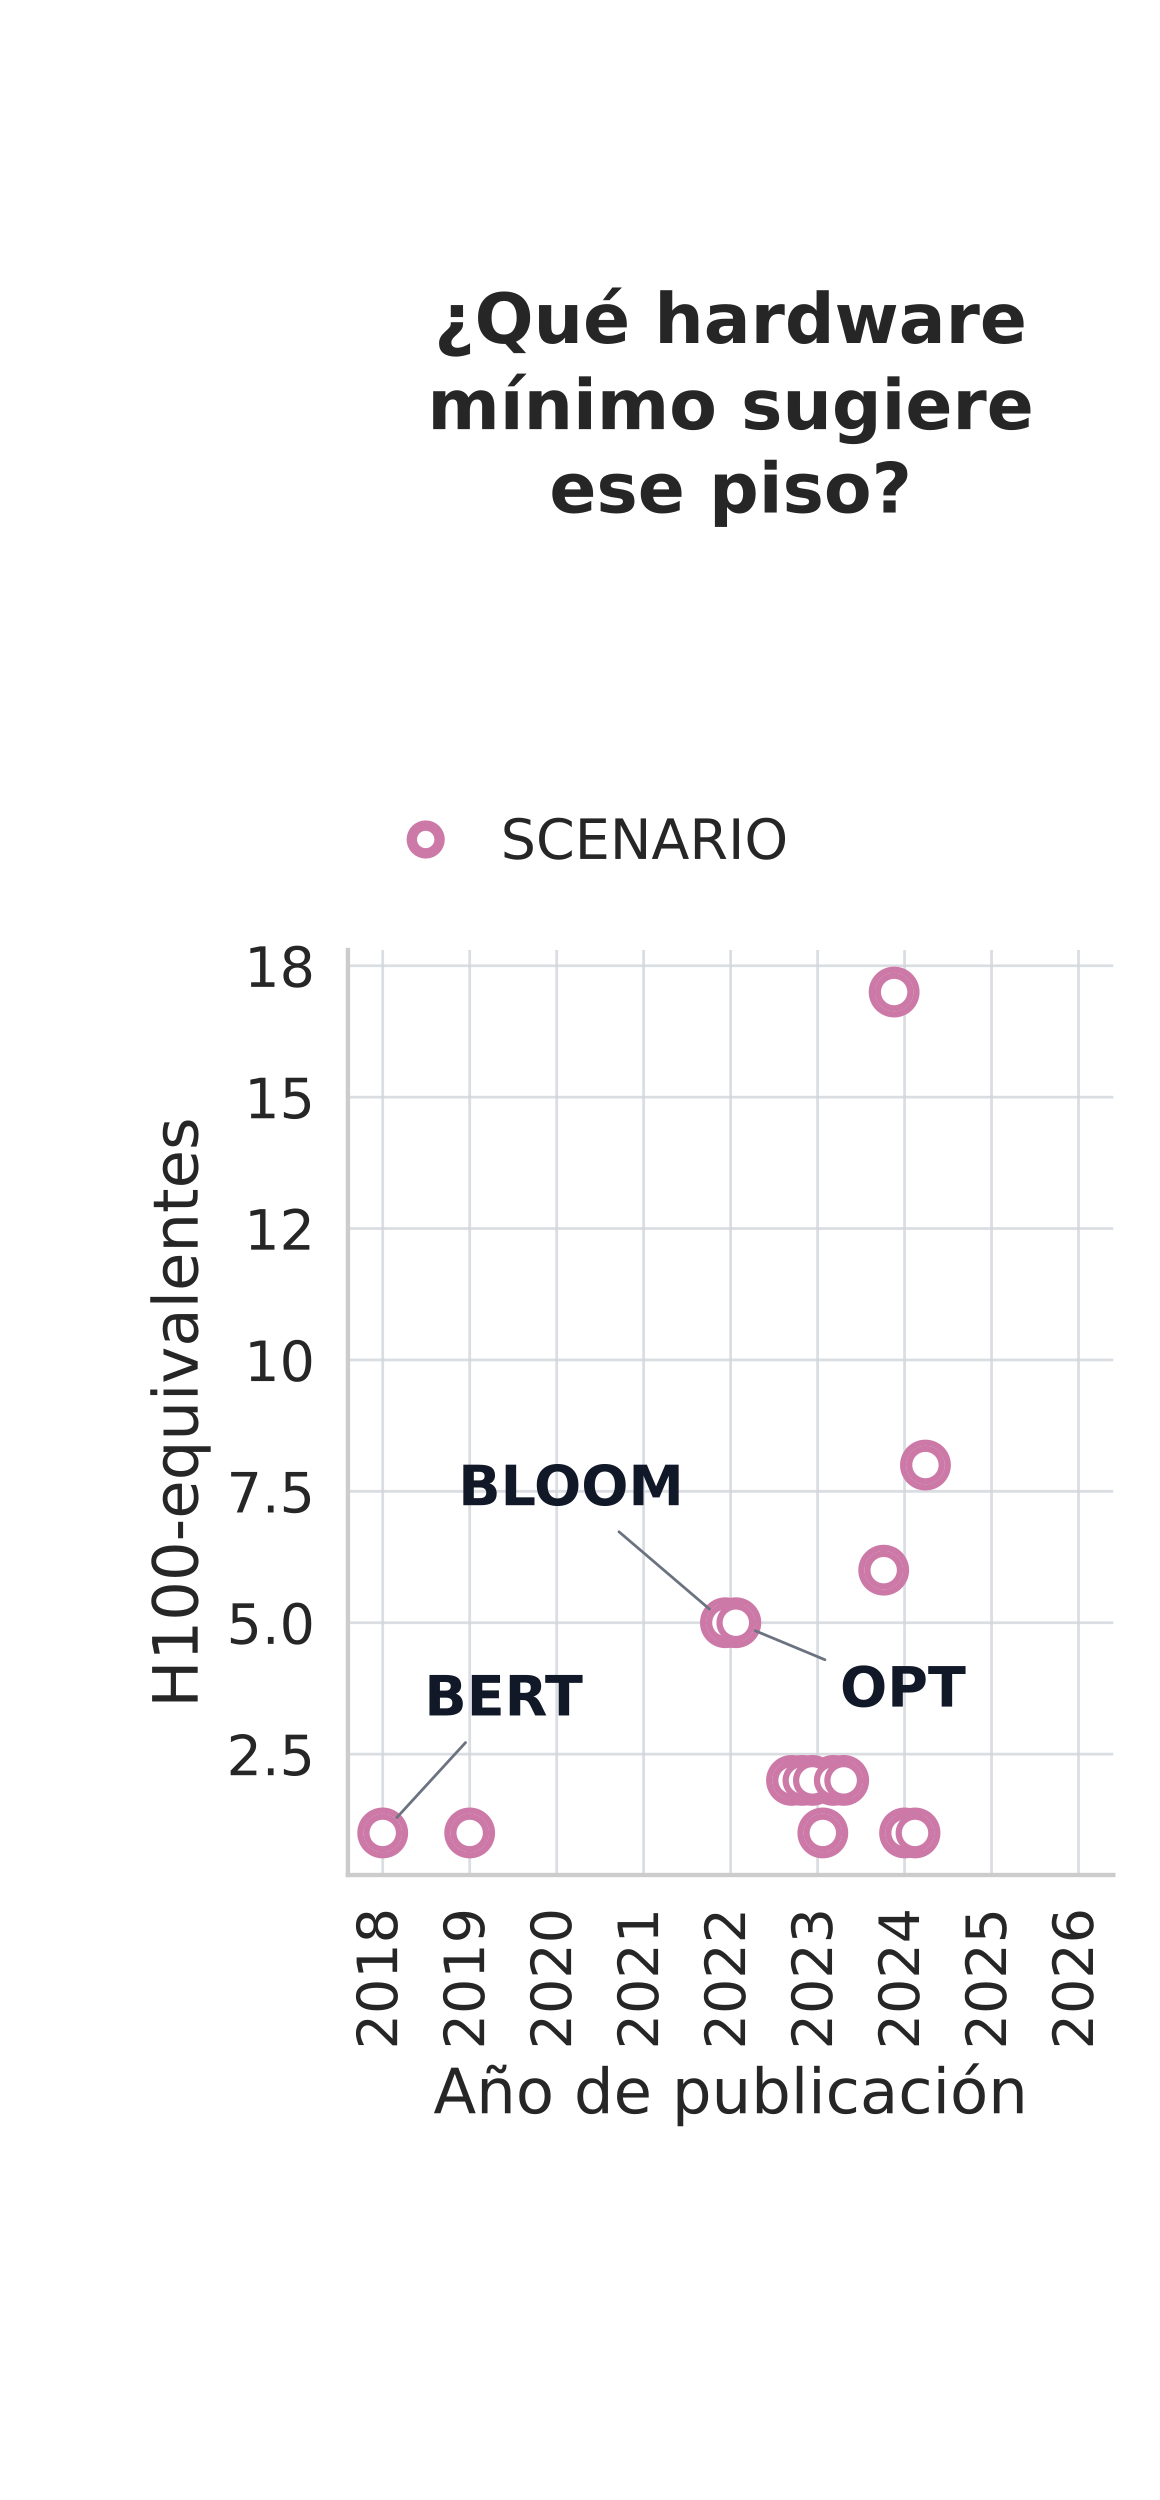
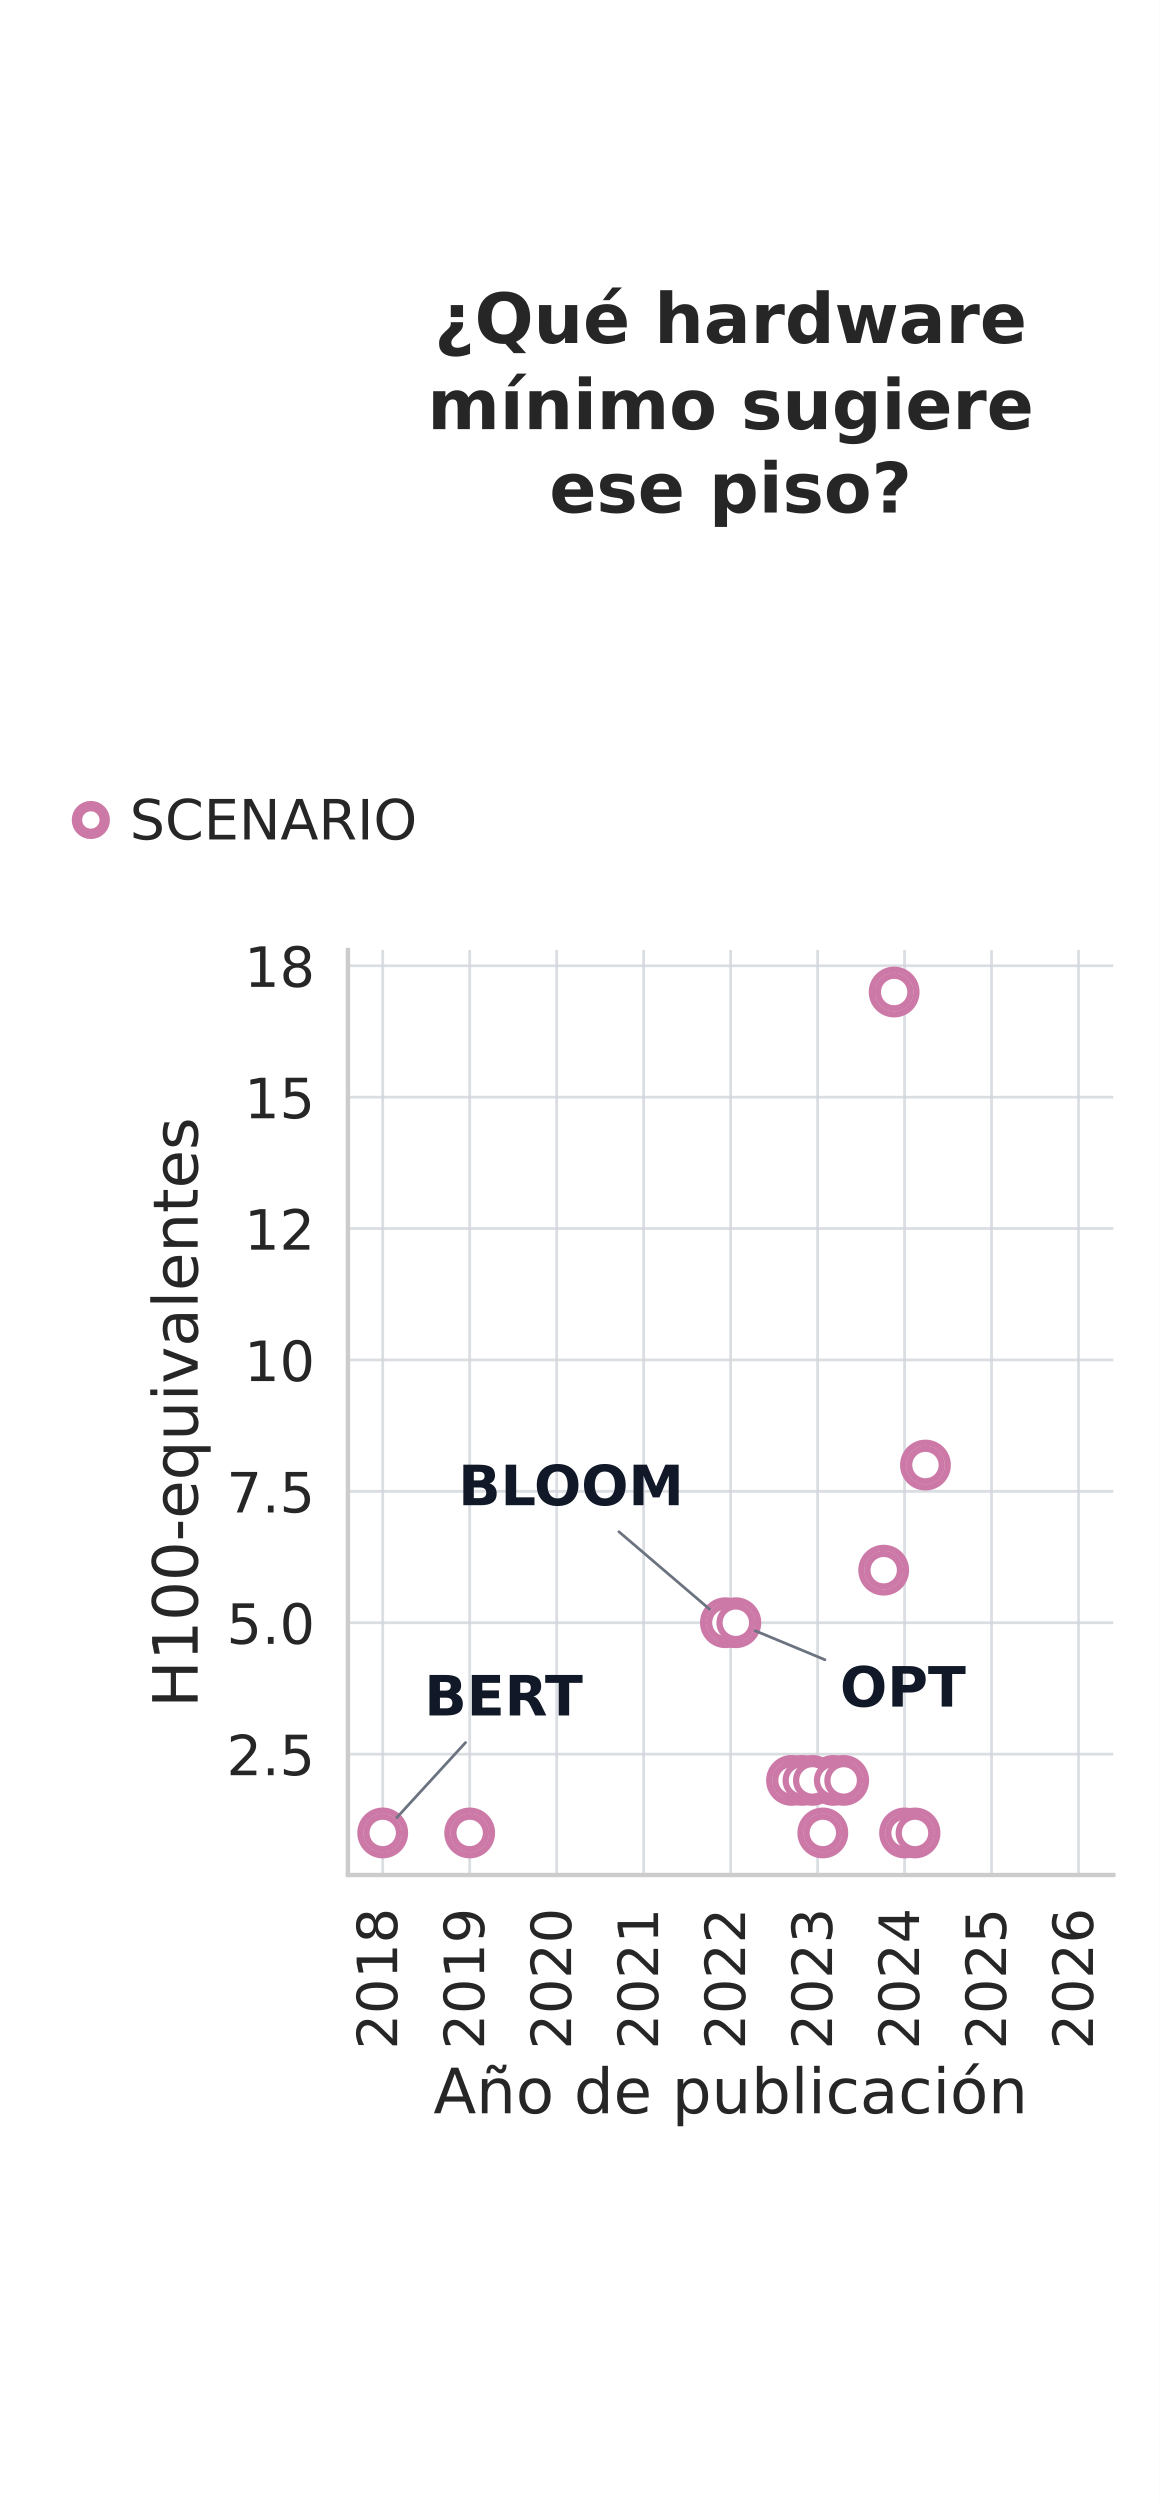
<svg xmlns="http://www.w3.org/2000/svg" xmlns:xlink="http://www.w3.org/1999/xlink" aria-labelledby="h100_capacity_floor-title h100_capacity_floor-desc" data-figure-id="h100_capacity_floor" data-route="essential" height="720pt" role="img" style="max-width:100%;height:auto" version="1.1" viewBox="0 0 334 720" width="334pt">
  <defs>
    <style type="text/css">*{stroke-linejoin: round; stroke-linecap: butt}</style>
  </defs>
  <g id="figure_1">
    <g id="patch_1">
      <path d="M 0 720  L 334 720  L 334 0  L 0 0  z " style="fill: #ffffff" />
    </g>
    <g id="axes_1">
      <g id="patch_2">
        <path d="M 100.2 540  L 320.64 540  L 320.64 273.6  L 100.2 273.6  z " style="fill: #ffffff" />
      </g>
      <g id="matplotlib.axis_1">
        <g id="xtick_1">
          <g id="line2d_1">
            <path clip-path="url(#p2995dd77b6)" d="M 110.22 540  L 110.22 273.6  " style="fill: none; stroke: #d1d5db; stroke-opacity: 0.8; stroke-width: 0.8; stroke-linecap: round" />
          </g>
          <g id="text_1">
            <text style="font-size: 16px; font-family: 'DejaVu Sans'; fill: #262626" transform="translate(114.3762 590.22) rotate(-90)">2018</text>
          </g>
        </g>
        <g id="xtick_2">
          <g id="line2d_2">
            <path clip-path="url(#p2995dd77b6)" d="M 135.27 540  L 135.27 273.6  " style="fill: none; stroke: #d1d5db; stroke-opacity: 0.8; stroke-width: 0.8; stroke-linecap: round" />
          </g>
          <g id="text_2">
            <text style="font-size: 16px; font-family: 'DejaVu Sans'; fill: #262626" transform="translate(139.4263 590.22) rotate(-90)">2019</text>
          </g>
        </g>
        <g id="xtick_3">
          <g id="line2d_3">
            <path clip-path="url(#p2995dd77b6)" d="M 160.32 540  L 160.32 273.6  " style="fill: none; stroke: #d1d5db; stroke-opacity: 0.8; stroke-width: 0.8; stroke-linecap: round" />
          </g>
          <g id="text_3">
            <text style="font-size: 16px; font-family: 'DejaVu Sans'; fill: #262626" transform="translate(164.4762 590.22) rotate(-90)">2020</text>
          </g>
        </g>
        <g id="xtick_4">
          <g id="line2d_4">
            <path clip-path="url(#p2995dd77b6)" d="M 185.37 540  L 185.37 273.6  " style="fill: none; stroke: #d1d5db; stroke-opacity: 0.8; stroke-width: 0.8; stroke-linecap: round" />
          </g>
          <g id="text_4">
            <text style="font-size: 16px; font-family: 'DejaVu Sans'; fill: #262626" transform="translate(189.5263 590.22) rotate(-90)">2021</text>
          </g>
        </g>
        <g id="xtick_5">
          <g id="line2d_5">
            <path clip-path="url(#p2995dd77b6)" d="M 210.42 540  L 210.42 273.6  " style="fill: none; stroke: #d1d5db; stroke-opacity: 0.8; stroke-width: 0.8; stroke-linecap: round" />
          </g>
          <g id="text_5">
            <text style="font-size: 16px; font-family: 'DejaVu Sans'; fill: #262626" transform="translate(214.5762 590.22) rotate(-90)">2022</text>
          </g>
        </g>
        <g id="xtick_6">
          <g id="line2d_6">
            <path clip-path="url(#p2995dd77b6)" d="M 235.47 540  L 235.47 273.6  " style="fill: none; stroke: #d1d5db; stroke-opacity: 0.8; stroke-width: 0.8; stroke-linecap: round" />
          </g>
          <g id="text_6">
            <text style="font-size: 16px; font-family: 'DejaVu Sans'; fill: #262626" transform="translate(239.6262 590.22) rotate(-90)">2023</text>
          </g>
        </g>
        <g id="xtick_7">
          <g id="line2d_7">
            <path clip-path="url(#p2995dd77b6)" d="M 260.52 540  L 260.52 273.6  " style="fill: none; stroke: #d1d5db; stroke-opacity: 0.8; stroke-width: 0.8; stroke-linecap: round" />
          </g>
          <g id="text_7">
            <text style="font-size: 16px; font-family: 'DejaVu Sans'; fill: #262626" transform="translate(264.6762 590.22) rotate(-90)">2024</text>
          </g>
        </g>
        <g id="xtick_8">
          <g id="line2d_8">
            <path clip-path="url(#p2995dd77b6)" d="M 285.57 540  L 285.57 273.6  " style="fill: none; stroke: #d1d5db; stroke-opacity: 0.8; stroke-width: 0.8; stroke-linecap: round" />
          </g>
          <g id="text_8">
            <text style="font-size: 16px; font-family: 'DejaVu Sans'; fill: #262626" transform="translate(289.7262 590.22) rotate(-90)">2025</text>
          </g>
        </g>
        <g id="xtick_9">
          <g id="line2d_9">
            <path clip-path="url(#p2995dd77b6)" d="M 310.62 540  L 310.62 273.6  " style="fill: none; stroke: #d1d5db; stroke-opacity: 0.8; stroke-width: 0.8; stroke-linecap: round" />
          </g>
          <g id="text_9">
            <text style="font-size: 16px; font-family: 'DejaVu Sans'; fill: #262626" transform="translate(314.7763 590.22) rotate(-90)">2026</text>
          </g>
        </g>
        <g id="text_10">
          <text style="font-size: 18px; font-family: 'DejaVu Sans'; text-anchor: middle; fill: #262626" transform="rotate(-0 210.42 608.6172)" x="210.42" y="608.617">Año de publicación</text>
        </g>
      </g>
      <g id="matplotlib.axis_2">
        <g id="ytick_1">
          <g id="line2d_10">
            <path clip-path="url(#p2995dd77b6)" d="M 100.2 505.186  L 320.64 505.186  " style="fill: none; stroke: #d1d5db; stroke-opacity: 0.8; stroke-width: 0.8; stroke-linecap: round" />
          </g>
          <g id="text_11">
            <text style="font-size: 16px; font-family: 'DejaVu Sans'; text-anchor: end; fill: #262626" transform="rotate(-0 90.7 511.2645)" x="90.7" y="511.264">2.5</text>
          </g>
        </g>
        <g id="ytick_2">
          <g id="line2d_11">
            <path clip-path="url(#p2995dd77b6)" d="M 100.2 467.345  L 320.64 467.345  " style="fill: none; stroke: #d1d5db; stroke-opacity: 0.8; stroke-width: 0.8; stroke-linecap: round" />
          </g>
          <g id="text_12">
            <text style="font-size: 16px; font-family: 'DejaVu Sans'; text-anchor: end; fill: #262626" transform="rotate(-0 90.7 473.4236)" x="90.7" y="473.424">5.0</text>
          </g>
        </g>
        <g id="ytick_3">
          <g id="line2d_12">
            <path clip-path="url(#p2995dd77b6)" d="M 100.2 429.505  L 320.64 429.505  " style="fill: none; stroke: #d1d5db; stroke-opacity: 0.8; stroke-width: 0.8; stroke-linecap: round" />
          </g>
          <g id="text_13">
            <text style="font-size: 16px; font-family: 'DejaVu Sans'; text-anchor: end; fill: #262626" transform="rotate(-0 90.7 435.5827)" x="90.7" y="435.583">7.5</text>
          </g>
        </g>
        <g id="ytick_4">
          <g id="line2d_13">
            <path clip-path="url(#p2995dd77b6)" d="M 100.2 391.664  L 320.64 391.664  " style="fill: none; stroke: #d1d5db; stroke-opacity: 0.8; stroke-width: 0.8; stroke-linecap: round" />
          </g>
          <g id="text_14">
            <text style="font-size: 16px; font-family: 'DejaVu Sans'; text-anchor: end; fill: #262626" transform="rotate(-0 90.7 397.7418)" x="90.7" y="397.742">10</text>
          </g>
        </g>
        <g id="ytick_5">
          <g id="line2d_14">
            <path clip-path="url(#p2995dd77b6)" d="M 100.2 353.823  L 320.64 353.823  " style="fill: none; stroke: #d1d5db; stroke-opacity: 0.8; stroke-width: 0.8; stroke-linecap: round" />
          </g>
          <g id="text_15">
            <text style="font-size: 16px; font-family: 'DejaVu Sans'; text-anchor: end; fill: #262626" transform="rotate(-0 90.7 359.9009)" x="90.7" y="359.901">12</text>
          </g>
        </g>
        <g id="ytick_6">
          <g id="line2d_15">
            <path clip-path="url(#p2995dd77b6)" d="M 100.2 315.982  L 320.64 315.982  " style="fill: none; stroke: #d1d5db; stroke-opacity: 0.8; stroke-width: 0.8; stroke-linecap: round" />
          </g>
          <g id="text_16">
            <text style="font-size: 16px; font-family: 'DejaVu Sans'; text-anchor: end; fill: #262626" transform="rotate(-0 90.7 322.0599)" x="90.7" y="322.06">15</text>
          </g>
        </g>
        <g id="ytick_7">
          <g id="line2d_16">
            <path clip-path="url(#p2995dd77b6)" d="M 100.2 278.141  L 320.64 278.141  " style="fill: none; stroke: #d1d5db; stroke-opacity: 0.8; stroke-width: 0.8; stroke-linecap: round" />
          </g>
          <g id="text_17">
            <text style="font-size: 16px; font-family: 'DejaVu Sans'; text-anchor: end; fill: #262626" transform="rotate(-0 90.7 284.219)" x="90.7" y="284.219">18</text>
          </g>
        </g>
        <g id="text_18">
          <text style="font-size: 18px; font-family: 'DejaVu Sans'; text-anchor: middle; fill: #262626" transform="rotate(-90 56.93078 406.8)" x="56.931" y="406.8">H100-equivalentes</text>
        </g>
      </g>
      <g id="patch_3">
        <path d="M 100.2 540  L 100.2 273.6  " style="fill: none; stroke: #cccccc; stroke-width: 1.25; stroke-linejoin: miter; stroke-linecap: square" />
      </g>
      <g id="patch_4">
        <path d="M 100.2 540  L 320.64 540  " style="fill: none; stroke: #cccccc; stroke-width: 1.25; stroke-linejoin: miter; stroke-linecap: square" />
      </g>
      <g data-outline-for="0" data-scenario-outline="true" id="scenario-outline-000">
        <path clip-path="url(#p2995dd77b6)" d="M 110.22 534.314  C 111.923 534.314 113.557 533.637 114.761 532.432  C 115.966 531.228 116.643 529.594 116.643 527.891  C 116.643 526.188 115.966 524.554 114.761 523.349  C 113.557 522.145 111.923 521.468 110.22 521.468  C 108.517 521.468 106.883 522.145 105.679 523.349  C 104.474 524.554 103.797 526.188 103.797 527.891  C 103.797 529.594 104.474 531.228 105.679 532.432  C 106.883 533.637 108.517 534.314 110.22 534.314  L 110.22 534.314  z " style="fill: none; stroke: #cc79a7; stroke-width: 1.8" />
      </g>
      <g data-outline-for="1" data-scenario-outline="true" id="scenario-outline-001">
        <path clip-path="url(#p2995dd77b6)" d="M 135.27 534.314  C 136.973 534.314 138.607 533.637 139.811 532.432  C 141.016 531.228 141.693 529.594 141.693 527.891  C 141.693 526.188 141.016 524.554 139.811 523.349  C 138.607 522.145 136.973 521.468 135.27 521.468  C 133.567 521.468 131.933 522.145 130.729 523.349  C 129.524 524.554 128.847 526.188 128.847 527.891  C 128.847 529.594 129.524 531.228 130.729 532.432  C 131.933 533.637 133.567 534.314 135.27 534.314  L 135.27 534.314  z " style="fill: none; stroke: #cc79a7; stroke-width: 1.8" />
      </g>
      <g data-outline-for="2" data-scenario-outline="true" id="scenario-outline-002">
        <path clip-path="url(#p2995dd77b6)" d="M 208.917 473.768  C 210.62 473.768 212.254 473.091 213.458 471.887  C 214.663 470.683 215.34 469.049 215.34 467.345  C 215.34 465.642 214.663 464.008 213.458 462.804  C 212.254 461.6 210.62 460.923 208.917 460.923  C 207.214 460.923 205.58 461.6 204.376 462.804  C 203.171 464.008 202.494 465.642 202.494 467.345  C 202.494 469.049 203.171 470.683 204.376 471.887  C 205.58 473.091 207.214 473.768 208.917 473.768  L 208.917 473.768  z " style="fill: none; stroke: #cc79a7; stroke-width: 1.8" />
      </g>
      <g data-outline-for="3" data-scenario-outline="true" id="scenario-outline-003">
        <path clip-path="url(#p2995dd77b6)" d="M 211.923 473.768  C 213.626 473.768 215.26 473.091 216.464 471.887  C 217.669 470.683 218.346 469.049 218.346 467.345  C 218.346 465.642 217.669 464.008 216.464 462.804  C 215.26 461.6 213.626 460.923 211.923 460.923  C 210.22 460.923 208.586 461.6 207.382 462.804  C 206.177 464.008 205.5 465.642 205.5 467.345  C 205.5 469.049 206.177 470.683 207.382 471.887  C 208.586 473.091 210.22 473.768 211.923 473.768  L 211.923 473.768  z " style="fill: none; stroke: #cc79a7; stroke-width: 1.8" />
      </g>
      <g data-outline-for="4" data-scenario-outline="true" id="scenario-outline-004">
        <path clip-path="url(#p2995dd77b6)" d="M 227.955 519.177  C 229.658 519.177 231.292 518.5 232.496 517.296  C 233.701 516.092 234.378 514.458 234.378 512.755  C 234.378 511.051 233.701 509.417 232.496 508.213  C 231.292 507.009 229.658 506.332 227.955 506.332  C 226.252 506.332 224.618 507.009 223.414 508.213  C 222.209 509.417 221.532 511.051 221.532 512.755  C 221.532 514.458 222.209 516.092 223.414 517.296  C 224.618 518.5 226.252 519.177 227.955 519.177  L 227.955 519.177  z " style="fill: none; stroke: #cc79a7; stroke-width: 1.8" />
      </g>
      <g data-outline-for="5" data-scenario-outline="true" id="scenario-outline-005">
        <path clip-path="url(#p2995dd77b6)" d="M 230.961 519.177  C 232.664 519.177 234.298 518.5 235.502 517.296  C 236.707 516.092 237.384 514.458 237.384 512.755  C 237.384 511.051 236.707 509.417 235.502 508.213  C 234.298 507.009 232.664 506.332 230.961 506.332  C 229.258 506.332 227.624 507.009 226.42 508.213  C 225.215 509.417 224.538 511.051 224.538 512.755  C 224.538 514.458 225.215 516.092 226.42 517.296  C 227.624 518.5 229.258 519.177 230.961 519.177  L 230.961 519.177  z " style="fill: none; stroke: #cc79a7; stroke-width: 1.8" />
      </g>
      <g data-outline-for="6" data-scenario-outline="true" id="scenario-outline-006">
        <path clip-path="url(#p2995dd77b6)" d="M 233.967 519.177  C 235.67 519.177 237.304 518.5 238.508 517.296  C 239.713 516.092 240.39 514.458 240.39 512.755  C 240.39 511.051 239.713 509.417 238.508 508.213  C 237.304 507.009 235.67 506.332 233.967 506.332  C 232.264 506.332 230.63 507.009 229.426 508.213  C 228.221 509.417 227.544 511.051 227.544 512.755  C 227.544 514.458 228.221 516.092 229.426 517.296  C 230.63 518.5 232.264 519.177 233.967 519.177  L 233.967 519.177  z " style="fill: none; stroke: #cc79a7; stroke-width: 1.8" />
      </g>
      <g data-outline-for="7" data-scenario-outline="true" id="scenario-outline-007">
        <path clip-path="url(#p2995dd77b6)" d="M 236.973 534.314  C 238.676 534.314 240.31 533.637 241.514 532.432  C 242.719 531.228 243.396 529.594 243.396 527.891  C 243.396 526.188 242.719 524.554 241.514 523.349  C 240.31 522.145 238.676 521.468 236.973 521.468  C 235.27 521.468 233.636 522.145 232.432 523.349  C 231.227 524.554 230.55 526.188 230.55 527.891  C 230.55 529.594 231.227 531.228 232.432 532.432  C 233.636 533.637 235.27 534.314 236.973 534.314  L 236.973 534.314  z " style="fill: none; stroke: #cc79a7; stroke-width: 1.8" />
      </g>
      <g data-outline-for="8" data-scenario-outline="true" id="scenario-outline-008">
        <path clip-path="url(#p2995dd77b6)" d="M 239.979 519.177  C 241.682 519.177 243.316 518.5 244.52 517.296  C 245.725 516.092 246.402 514.458 246.402 512.755  C 246.402 511.051 245.725 509.417 244.52 508.213  C 243.316 507.009 241.682 506.332 239.979 506.332  C 238.276 506.332 236.642 507.009 235.438 508.213  C 234.233 509.417 233.556 511.051 233.556 512.755  C 233.556 514.458 234.233 516.092 235.438 517.296  C 236.642 518.5 238.276 519.177 239.979 519.177  L 239.979 519.177  z " style="fill: none; stroke: #cc79a7; stroke-width: 1.8" />
      </g>
      <g data-outline-for="9" data-scenario-outline="true" id="scenario-outline-009">
        <path clip-path="url(#p2995dd77b6)" d="M 242.985 519.177  C 244.688 519.177 246.322 518.5 247.526 517.296  C 248.731 516.092 249.408 514.458 249.408 512.755  C 249.408 511.051 248.731 509.417 247.526 508.213  C 246.322 507.009 244.688 506.332 242.985 506.332  C 241.282 506.332 239.648 507.009 238.444 508.213  C 237.239 509.417 236.562 511.051 236.562 512.755  C 236.562 514.458 237.239 516.092 238.444 517.296  C 239.648 518.5 241.282 519.177 242.985 519.177  L 242.985 519.177  z " style="fill: none; stroke: #cc79a7; stroke-width: 1.8" />
      </g>
      <g data-outline-for="10" data-scenario-outline="true" id="scenario-outline-010">
        <path clip-path="url(#p2995dd77b6)" d="M 254.508 458.632  C 256.211 458.632 257.845 457.955 259.049 456.751  C 260.254 455.546 260.931 453.912 260.931 452.209  C 260.931 450.506 260.254 448.872 259.049 447.668  C 257.845 446.463 256.211 445.786 254.508 445.786  C 252.805 445.786 251.171 446.463 249.967 447.668  C 248.762 448.872 248.085 450.506 248.085 452.209  C 248.085 453.912 248.762 455.546 249.967 456.751  C 251.171 457.955 252.805 458.632 254.508 458.632  L 254.508 458.632  z " style="fill: none; stroke: #cc79a7; stroke-width: 1.8" />
      </g>
      <g data-outline-for="11" data-scenario-outline="true" id="scenario-outline-011">
        <path clip-path="url(#p2995dd77b6)" d="M 257.514 292.132  C 259.217 292.132 260.851 291.455 262.055 290.251  C 263.26 289.046 263.937 287.412 263.937 285.709  C 263.937 284.006 263.26 282.372 262.055 281.168  C 260.851 279.963 259.217 279.286 257.514 279.286  C 255.811 279.286 254.177 279.963 252.973 281.168  C 251.768 282.372 251.091 284.006 251.091 285.709  C 251.091 287.412 251.768 289.046 252.973 290.251  C 254.177 291.455 255.811 292.132 257.514 292.132  L 257.514 292.132  z " style="fill: none; stroke: #cc79a7; stroke-width: 1.8" />
      </g>
      <g data-outline-for="12" data-scenario-outline="true" id="scenario-outline-012">
        <path clip-path="url(#p2995dd77b6)" d="M 260.52 534.314  C 262.223 534.314 263.857 533.637 265.061 532.432  C 266.266 531.228 266.943 529.594 266.943 527.891  C 266.943 526.188 266.266 524.554 265.061 523.349  C 263.857 522.145 262.223 521.468 260.52 521.468  C 258.817 521.468 257.183 522.145 255.979 523.349  C 254.774 524.554 254.097 526.188 254.097 527.891  C 254.097 529.594 254.774 531.228 255.979 532.432  C 257.183 533.637 258.817 534.314 260.52 534.314  L 260.52 534.314  z " style="fill: none; stroke: #cc79a7; stroke-width: 1.8" />
      </g>
      <g data-outline-for="13" data-scenario-outline="true" id="scenario-outline-013">
        <path clip-path="url(#p2995dd77b6)" d="M 263.526 534.314  C 265.229 534.314 266.863 533.637 268.067 532.432  C 269.272 531.228 269.949 529.594 269.949 527.891  C 269.949 526.188 269.272 524.554 268.067 523.349  C 266.863 522.145 265.229 521.468 263.526 521.468  C 261.823 521.468 260.189 522.145 258.985 523.349  C 257.78 524.554 257.103 526.188 257.103 527.891  C 257.103 529.594 257.78 531.228 258.985 532.432  C 260.189 533.637 261.823 534.314 263.526 534.314  L 263.526 534.314  z " style="fill: none; stroke: #cc79a7; stroke-width: 1.8" />
      </g>
      <g data-outline-for="14" data-scenario-outline="true" id="scenario-outline-014">
        <path clip-path="url(#p2995dd77b6)" d="M 266.532 428.359  C 268.235 428.359 269.869 427.682 271.073 426.478  C 272.278 425.273 272.955 423.64 272.955 421.936  C 272.955 420.233 272.278 418.599 271.073 417.395  C 269.869 416.19 268.235 415.514 266.532 415.514  C 264.829 415.514 263.195 416.19 261.991 417.395  C 260.786 418.599 260.109 420.233 260.109 421.936  C 260.109 423.64 260.786 425.273 261.991 426.478  C 263.195 427.682 264.829 428.359 266.532 428.359  L 266.532 428.359  z " style="fill: none; stroke: #cc79a7; stroke-width: 1.8" />
      </g>
      <g id="text_19">
        <text style="font-weight: 700; font-size: 20px; font-family: 'DejaVu Sans'; fill: #262626" transform="translate(125.0763 98.78906)">¿Qué hardware</text>
        <text style="font-weight: 700; font-size: 20px; font-family: 'DejaVu Sans'; fill: #262626" transform="translate(123.0997 123.5945)">mínimo sugiere</text>
        <text style="font-weight: 700; font-size: 20px; font-family: 'DejaVu Sans'; fill: #262626" transform="translate(158.2122 147.6)">ese piso?</text>
      </g>
      <g data-claim-scope="physical_capacity_floor_not_topology_not_sla" data-confidence="not_applicable" data-high="1" data-low="1" data-marker="o" data-model-id="DM_BERT_LARGE" data-quantitative="true" data-role="80 GB HBM capacity floor" data-row-index="0" data-source-ids="S_DASH_GOOGLE_BERT_REPORT S_COURSE_DESIGN" data-status="SCENARIO" data-status-style="double-outline" data-unit="accelerator" data-value="1" id="mark-000">
        <defs>
          <path d="M 0 4.69  C 1.244 4.69 2.437 4.196 3.317 3.317  C 4.196 2.437 4.69 1.244 4.69 0  C 4.69 -1.244 4.196 -2.437 3.317 -3.317  C 2.437 -4.196 1.244 -4.69 0 -4.69  C -1.244 -4.69 -2.437 -4.196 -3.317 -3.317  C -4.196 -2.437 -4.69 -1.244 -4.69 0  C -4.69 1.244 -4.196 2.437 -3.317 3.317  C -2.437 4.196 -1.244 4.69 0 4.69  z " id="m220f9bcd17" style="stroke: #cc79a7; stroke-width: 1.8" />
        </defs>
        <g clip-path="url(#p2995dd77b6)">
          <use style="fill: #ffffff; stroke: #cc79a7; stroke-width: 1.8" x="110.22" y="527.891" xlink:href="#m220f9bcd17" />
        </g>
      </g>
      <g data-claim-scope="physical_capacity_floor_not_topology_not_sla" data-confidence="not_applicable" data-high="1" data-low="1" data-marker="o" data-model-id="DM_T5_11B" data-quantitative="true" data-role="80 GB HBM capacity floor" data-row-index="1" data-source-ids="S_DASH_GOOGLE_T5_REPORT S_COURSE_DESIGN" data-status="SCENARIO" data-status-style="double-outline" data-unit="accelerator" data-value="1" id="mark-001">
        <g clip-path="url(#p2995dd77b6)">
          <use style="fill: #ffffff; stroke: #cc79a7; stroke-width: 1.8" x="135.27" y="527.891" xlink:href="#m220f9bcd17" />
        </g>
      </g>
      <g data-claim-scope="physical_capacity_floor_not_topology_not_sla" data-confidence="not_applicable" data-high="5" data-low="5" data-marker="o" data-model-id="DM_BLOOM_176B" data-quantitative="true" data-role="80 GB HBM capacity floor" data-row-index="2" data-source-ids="S_BIGSCIENCE_BLOOM_PAPER S_COURSE_DESIGN" data-status="SCENARIO" data-status-style="double-outline" data-unit="accelerator" data-value="5" id="mark-002">
        <g clip-path="url(#p2995dd77b6)">
          <use style="fill: #ffffff; stroke: #cc79a7; stroke-width: 1.8" x="208.917" y="467.345" xlink:href="#m220f9bcd17" />
        </g>
      </g>
      <g data-claim-scope="physical_capacity_floor_not_topology_not_sla" data-confidence="not_applicable" data-high="5" data-low="5" data-marker="o" data-model-id="DM_OPT_175B" data-quantitative="true" data-role="80 GB HBM capacity floor" data-row-index="3" data-source-ids="S_DASH_META_OPT_REPORT S_COURSE_DESIGN" data-status="SCENARIO" data-status-style="double-outline" data-unit="accelerator" data-value="5" id="mark-003">
        <g clip-path="url(#p2995dd77b6)">
          <use style="fill: #ffffff; stroke: #cc79a7; stroke-width: 1.8" x="211.923" y="467.345" xlink:href="#m220f9bcd17" />
        </g>
      </g>
      <g data-claim-scope="physical_capacity_floor_not_topology_not_sla" data-confidence="not_applicable" data-high="2" data-low="2" data-marker="o" data-model-id="DM_DEEPSEEK_LLM_67B" data-quantitative="true" data-role="80 GB HBM capacity floor" data-row-index="4" data-source-ids="S_DASH_DEEPSEEK_LLM_REPORT S_COURSE_DESIGN" data-status="SCENARIO" data-status-style="double-outline" data-unit="accelerator" data-value="2" id="mark-004">
        <g clip-path="url(#p2995dd77b6)">
          <use style="fill: #ffffff; stroke: #cc79a7; stroke-width: 1.8" x="227.955" y="512.755" xlink:href="#m220f9bcd17" />
        </g>
      </g>
      <g data-claim-scope="physical_capacity_floor_not_topology_not_sla" data-confidence="not_applicable" data-high="2" data-low="2" data-marker="o" data-model-id="DM_LLAMA1_65B" data-quantitative="true" data-role="80 GB HBM capacity floor" data-row-index="5" data-source-ids="S_DASH_META_LLAMA1_REPORT S_COURSE_DESIGN" data-status="SCENARIO" data-status-style="double-outline" data-unit="accelerator" data-value="2" id="mark-005">
        <g clip-path="url(#p2995dd77b6)">
          <use style="fill: #ffffff; stroke: #cc79a7; stroke-width: 1.8" x="230.961" y="512.755" xlink:href="#m220f9bcd17" />
        </g>
      </g>
      <g data-claim-scope="physical_capacity_floor_not_topology_not_sla" data-confidence="not_applicable" data-high="2" data-low="2" data-marker="o" data-model-id="DM_LLAMA2_70B" data-quantitative="true" data-role="80 GB HBM capacity floor" data-row-index="6" data-source-ids="S_DASH_META_LLAMA2_REPORT S_COURSE_DESIGN" data-status="SCENARIO" data-status-style="double-outline" data-unit="accelerator" data-value="2" id="mark-006">
        <g clip-path="url(#p2995dd77b6)">
          <use style="fill: #ffffff; stroke: #cc79a7; stroke-width: 1.8" x="233.967" y="512.755" xlink:href="#m220f9bcd17" />
        </g>
      </g>
      <g data-claim-scope="physical_capacity_floor_not_topology_not_sla" data-confidence="not_applicable" data-high="1" data-low="1" data-marker="o" data-model-id="DM_MISTRAL_7B_V01" data-quantitative="true" data-role="80 GB HBM capacity floor" data-row-index="7" data-source-ids="S_DASH_MISTRAL7_REPORT S_COURSE_DESIGN" data-status="SCENARIO" data-status-style="double-outline" data-unit="accelerator" data-value="1" id="mark-007">
        <g clip-path="url(#p2995dd77b6)">
          <use style="fill: #ffffff; stroke: #cc79a7; stroke-width: 1.8" x="236.973" y="527.891" xlink:href="#m220f9bcd17" />
        </g>
      </g>
      <g data-claim-scope="physical_capacity_floor_not_topology_not_sla" data-confidence="not_applicable" data-high="2" data-low="2" data-marker="o" data-model-id="DM_MIXTRAL_8X7B" data-quantitative="true" data-role="80 GB HBM capacity floor" data-row-index="8" data-source-ids="S_DASH_MIXTRAL_REPORT S_COURSE_DESIGN" data-status="SCENARIO" data-status-style="double-outline" data-unit="accelerator" data-value="2" id="mark-008">
        <g clip-path="url(#p2995dd77b6)">
          <use style="fill: #ffffff; stroke: #cc79a7; stroke-width: 1.8" x="239.979" y="512.755" xlink:href="#m220f9bcd17" />
        </g>
      </g>
      <g data-claim-scope="physical_capacity_floor_not_topology_not_sla" data-confidence="not_applicable" data-high="2" data-low="2" data-marker="o" data-model-id="DM_QWEN_72B" data-quantitative="true" data-role="80 GB HBM capacity floor" data-row-index="9" data-source-ids="S_DASH_QWEN_REPORT S_COURSE_DESIGN" data-status="SCENARIO" data-status-style="double-outline" data-unit="accelerator" data-value="2" id="mark-009">
        <g clip-path="url(#p2995dd77b6)">
          <use style="fill: #ffffff; stroke: #cc79a7; stroke-width: 1.8" x="242.985" y="512.755" xlink:href="#m220f9bcd17" />
        </g>
      </g>
      <g data-claim-scope="physical_capacity_floor_not_topology_not_sla" data-confidence="not_applicable" data-high="6" data-low="6" data-marker="o" data-model-id="DM_DEEPSEEK_V2" data-quantitative="true" data-role="80 GB HBM capacity floor" data-row-index="10" data-source-ids="S_DASH_DEEPSEEK_V2_REPORT S_COURSE_DESIGN" data-status="SCENARIO" data-status-style="double-outline" data-unit="accelerator" data-value="6" id="mark-010">
        <g clip-path="url(#p2995dd77b6)">
          <use style="fill: #ffffff; stroke: #cc79a7; stroke-width: 1.8" x="254.508" y="452.209" xlink:href="#m220f9bcd17" />
        </g>
      </g>
      <g data-claim-scope="physical_capacity_floor_not_topology_not_sla" data-confidence="not_applicable" data-high="17" data-low="17" data-marker="o" data-model-id="DM_DEEPSEEK_V3" data-quantitative="true" data-role="80 GB HBM capacity floor" data-row-index="11" data-source-ids="S_DEEPSEEK_V3_PAPER S_COURSE_DESIGN" data-status="SCENARIO" data-status-style="double-outline" data-unit="accelerator" data-value="17" id="mark-011">
        <g clip-path="url(#p2995dd77b6)">
          <use style="fill: #ffffff; stroke: #cc79a7; stroke-width: 1.8" x="257.514" y="285.709" xlink:href="#m220f9bcd17" />
        </g>
      </g>
      <g data-claim-scope="physical_capacity_floor_not_topology_not_sla" data-confidence="not_applicable" data-high="1" data-low="1" data-marker="o" data-model-id="DM_GEMMA2_27B" data-quantitative="true" data-role="80 GB HBM capacity floor" data-row-index="12" data-source-ids="S_DASH_GOOGLE_GEMMA2_REPORT S_COURSE_DESIGN" data-status="SCENARIO" data-status-style="double-outline" data-unit="accelerator" data-value="1" id="mark-012">
        <g clip-path="url(#p2995dd77b6)">
          <use style="fill: #ffffff; stroke: #cc79a7; stroke-width: 1.8" x="260.52" y="527.891" xlink:href="#m220f9bcd17" />
        </g>
      </g>
      <g data-claim-scope="physical_capacity_floor_not_topology_not_sla" data-confidence="not_applicable" data-high="1" data-low="1" data-marker="o" data-model-id="DM_GEMMA_7B" data-quantitative="true" data-role="80 GB HBM capacity floor" data-row-index="13" data-source-ids="S_DASH_GOOGLE_GEMMA1_CARD S_COURSE_DESIGN" data-status="SCENARIO" data-status-style="double-outline" data-unit="accelerator" data-value="1" id="mark-013">
        <g clip-path="url(#p2995dd77b6)">
          <use style="fill: #ffffff; stroke: #cc79a7; stroke-width: 1.8" x="263.526" y="527.891" xlink:href="#m220f9bcd17" />
        </g>
      </g>
      <g data-claim-scope="physical_capacity_floor_not_topology_not_sla" data-confidence="not_applicable" data-high="8" data-low="8" data-marker="o" data-model-id="DM_GROK1" data-quantitative="true" data-role="80 GB HBM capacity floor" data-row-index="14" data-source-ids="S_DASH_XAI_GROK1_REPO S_COURSE_DESIGN" data-status="SCENARIO" data-status-style="double-outline" data-unit="accelerator" data-value="8" id="mark-014">
        <g clip-path="url(#p2995dd77b6)">
          <use style="fill: #ffffff; stroke: #cc79a7; stroke-width: 1.8" x="266.532" y="421.936" xlink:href="#m220f9bcd17" />
        </g>
      </g>
      <g id="patch_5">
        <path d="M 134.069 501.864  Q 124.172 512.665 114.275 523.465  " style="fill: none; stroke: #6b7280; stroke-width: 0.8; stroke-linecap: round" />
      </g>
      <g id="direct-label-000">
        <text data-direct-label="true" style="font-weight: 700; font-size: 16px; font-family: 'DejaVu Sans'; text-anchor: start; fill: #111827" transform="rotate(-0 122.22 494.0472)" x="122.22" y="494.047">BERT</text>
      </g>
      <g id="patch_6">
        <path d="M 178.254 441.146  Q 191.304 452.296 204.354 463.447  " style="fill: none; stroke: #6b7280; stroke-width: 0.8; stroke-linecap: round" />
      </g>
      <g id="direct-label-002">
        <text data-direct-label="true" style="font-weight: 700; font-size: 16px; font-family: 'DejaVu Sans'; text-anchor: end; fill: #111827" transform="rotate(-0 196.917 433.5017)" x="196.917" y="433.502">BLOOM</text>
      </g>
      <g id="patch_7">
        <path d="M 237.574 478.006  Q 227.518 473.827 217.462 469.648  " style="fill: none; stroke: #6b7280; stroke-width: 0.8; stroke-linecap: round" />
      </g>
      <g id="direct-label-003">
        <text data-direct-label="true" style="font-weight: 700; font-size: 16px; font-family: 'DejaVu Sans'; text-anchor: start; fill: #111827" transform="rotate(-0 241.923 491.5017)" x="241.923" y="491.502">OPT</text>
      </g>
      <g id="legend_1">
        <g id="line2d_17">
          <defs>
            <path d="M 0 4  C 1.061 4 2.078 3.579 2.828 2.828  C 3.579 2.078 4 1.061 4 0  C 4 -1.061 3.579 -2.078 2.828 -2.828  C 2.078 -3.579 1.061 -4 0 -4  C -1.061 -4 -2.078 -3.579 -2.828 -2.828  C -3.579 -2.078 -4 -1.061 -4 0  C -4 1.061 -3.579 2.078 -2.828 2.828  C -2.078 3.579 -1.061 4 0 4  z " id="m6621826aeb" style="stroke: #cc79a7; stroke-width: 3" />
          </defs>
          <g>
-             <use style="fill-opacity: 0; stroke: #cc79a7; stroke-width: 3" x="122.6" y="241.772" xlink:href="#m6621826aeb" />
+             <use style="fill-opacity: 0; stroke: #cc79a7; stroke-width: 3" x="26.16" y="236.156" xlink:href="#m6621826aeb" />
          </g>
        </g>
        <g id="status-legend-00">
-           <text style="font-size: 16px; font-family: 'DejaVu Sans'; text-anchor: start; fill: #262626" transform="rotate(-0 144.2 247.3723)" x="144.2" y="247.372">SCENARIO</text>
+           <text style="font-size: 16px; font-family: 'DejaVu Sans'; text-anchor: start; fill: #262626" transform="rotate(-0 37.36 241.7562)" x="37.36" y="241.756">SCENARIO</text>
        </g>
      </g>
    </g>
  </g>
  <defs>
    <clipPath id="p2995dd77b6">
      <rect height="266.4" width="220.44" x="100.2" y="273.6" />
    </clipPath>
  </defs>
</svg>
